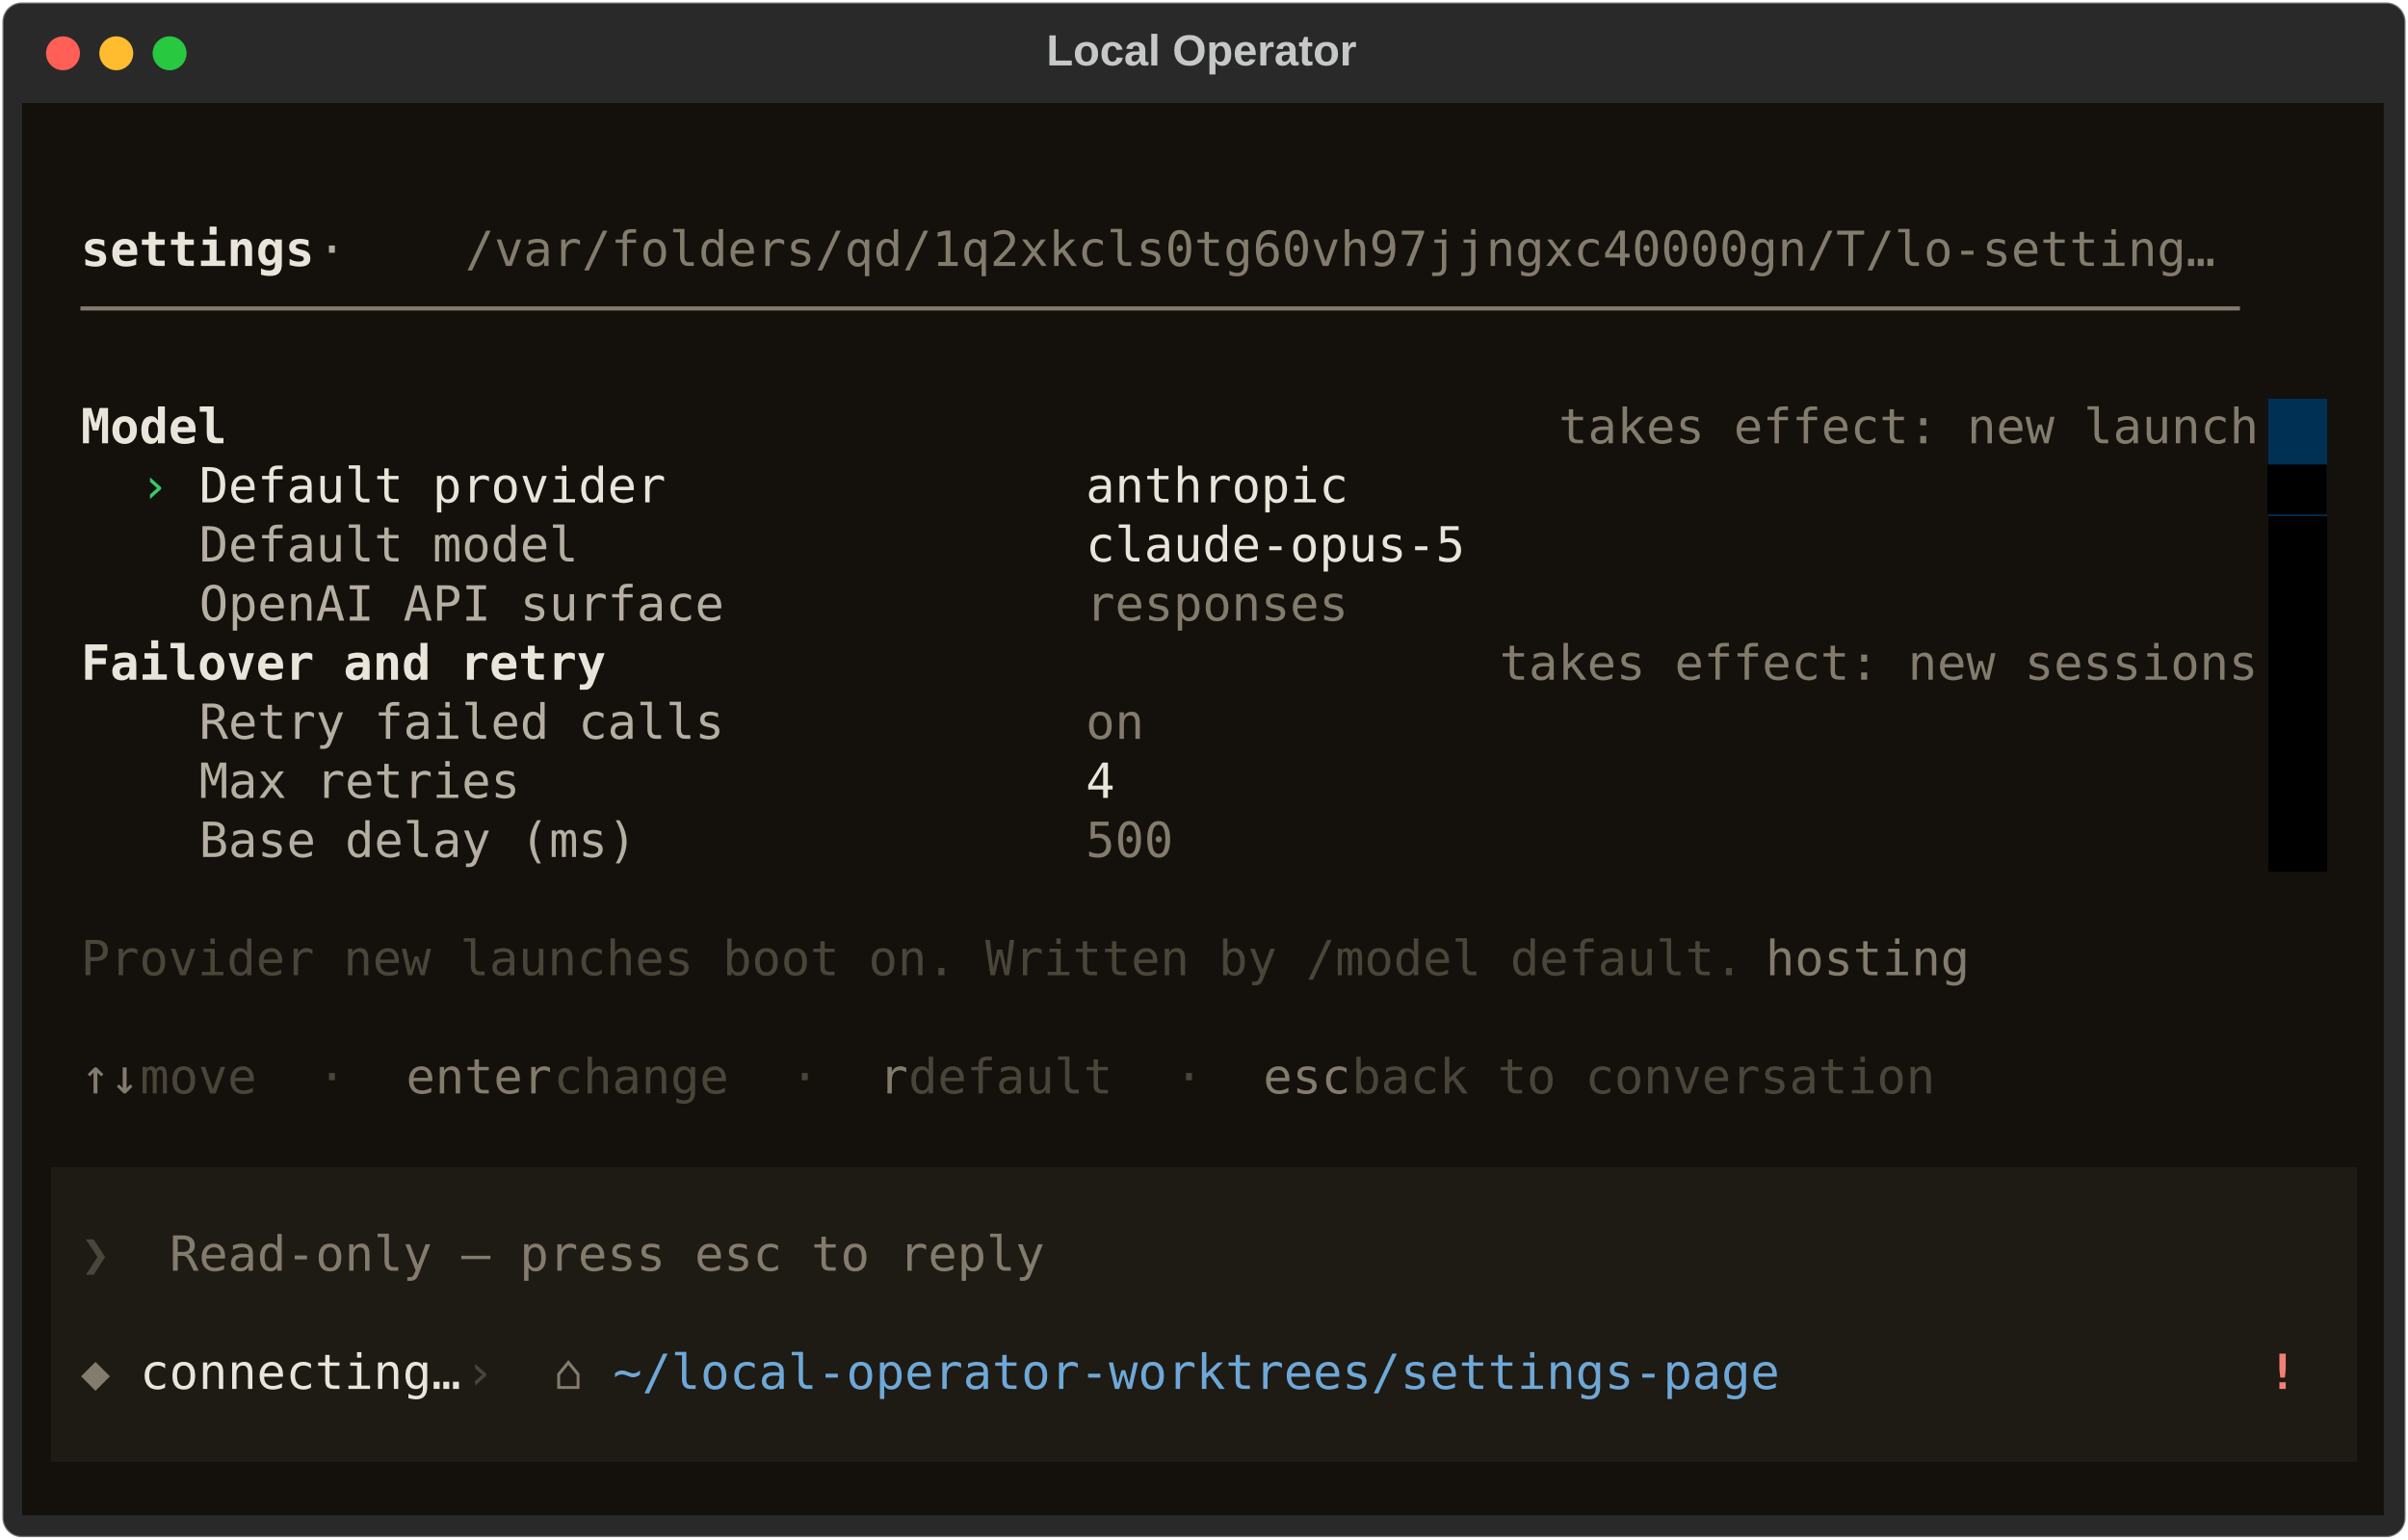
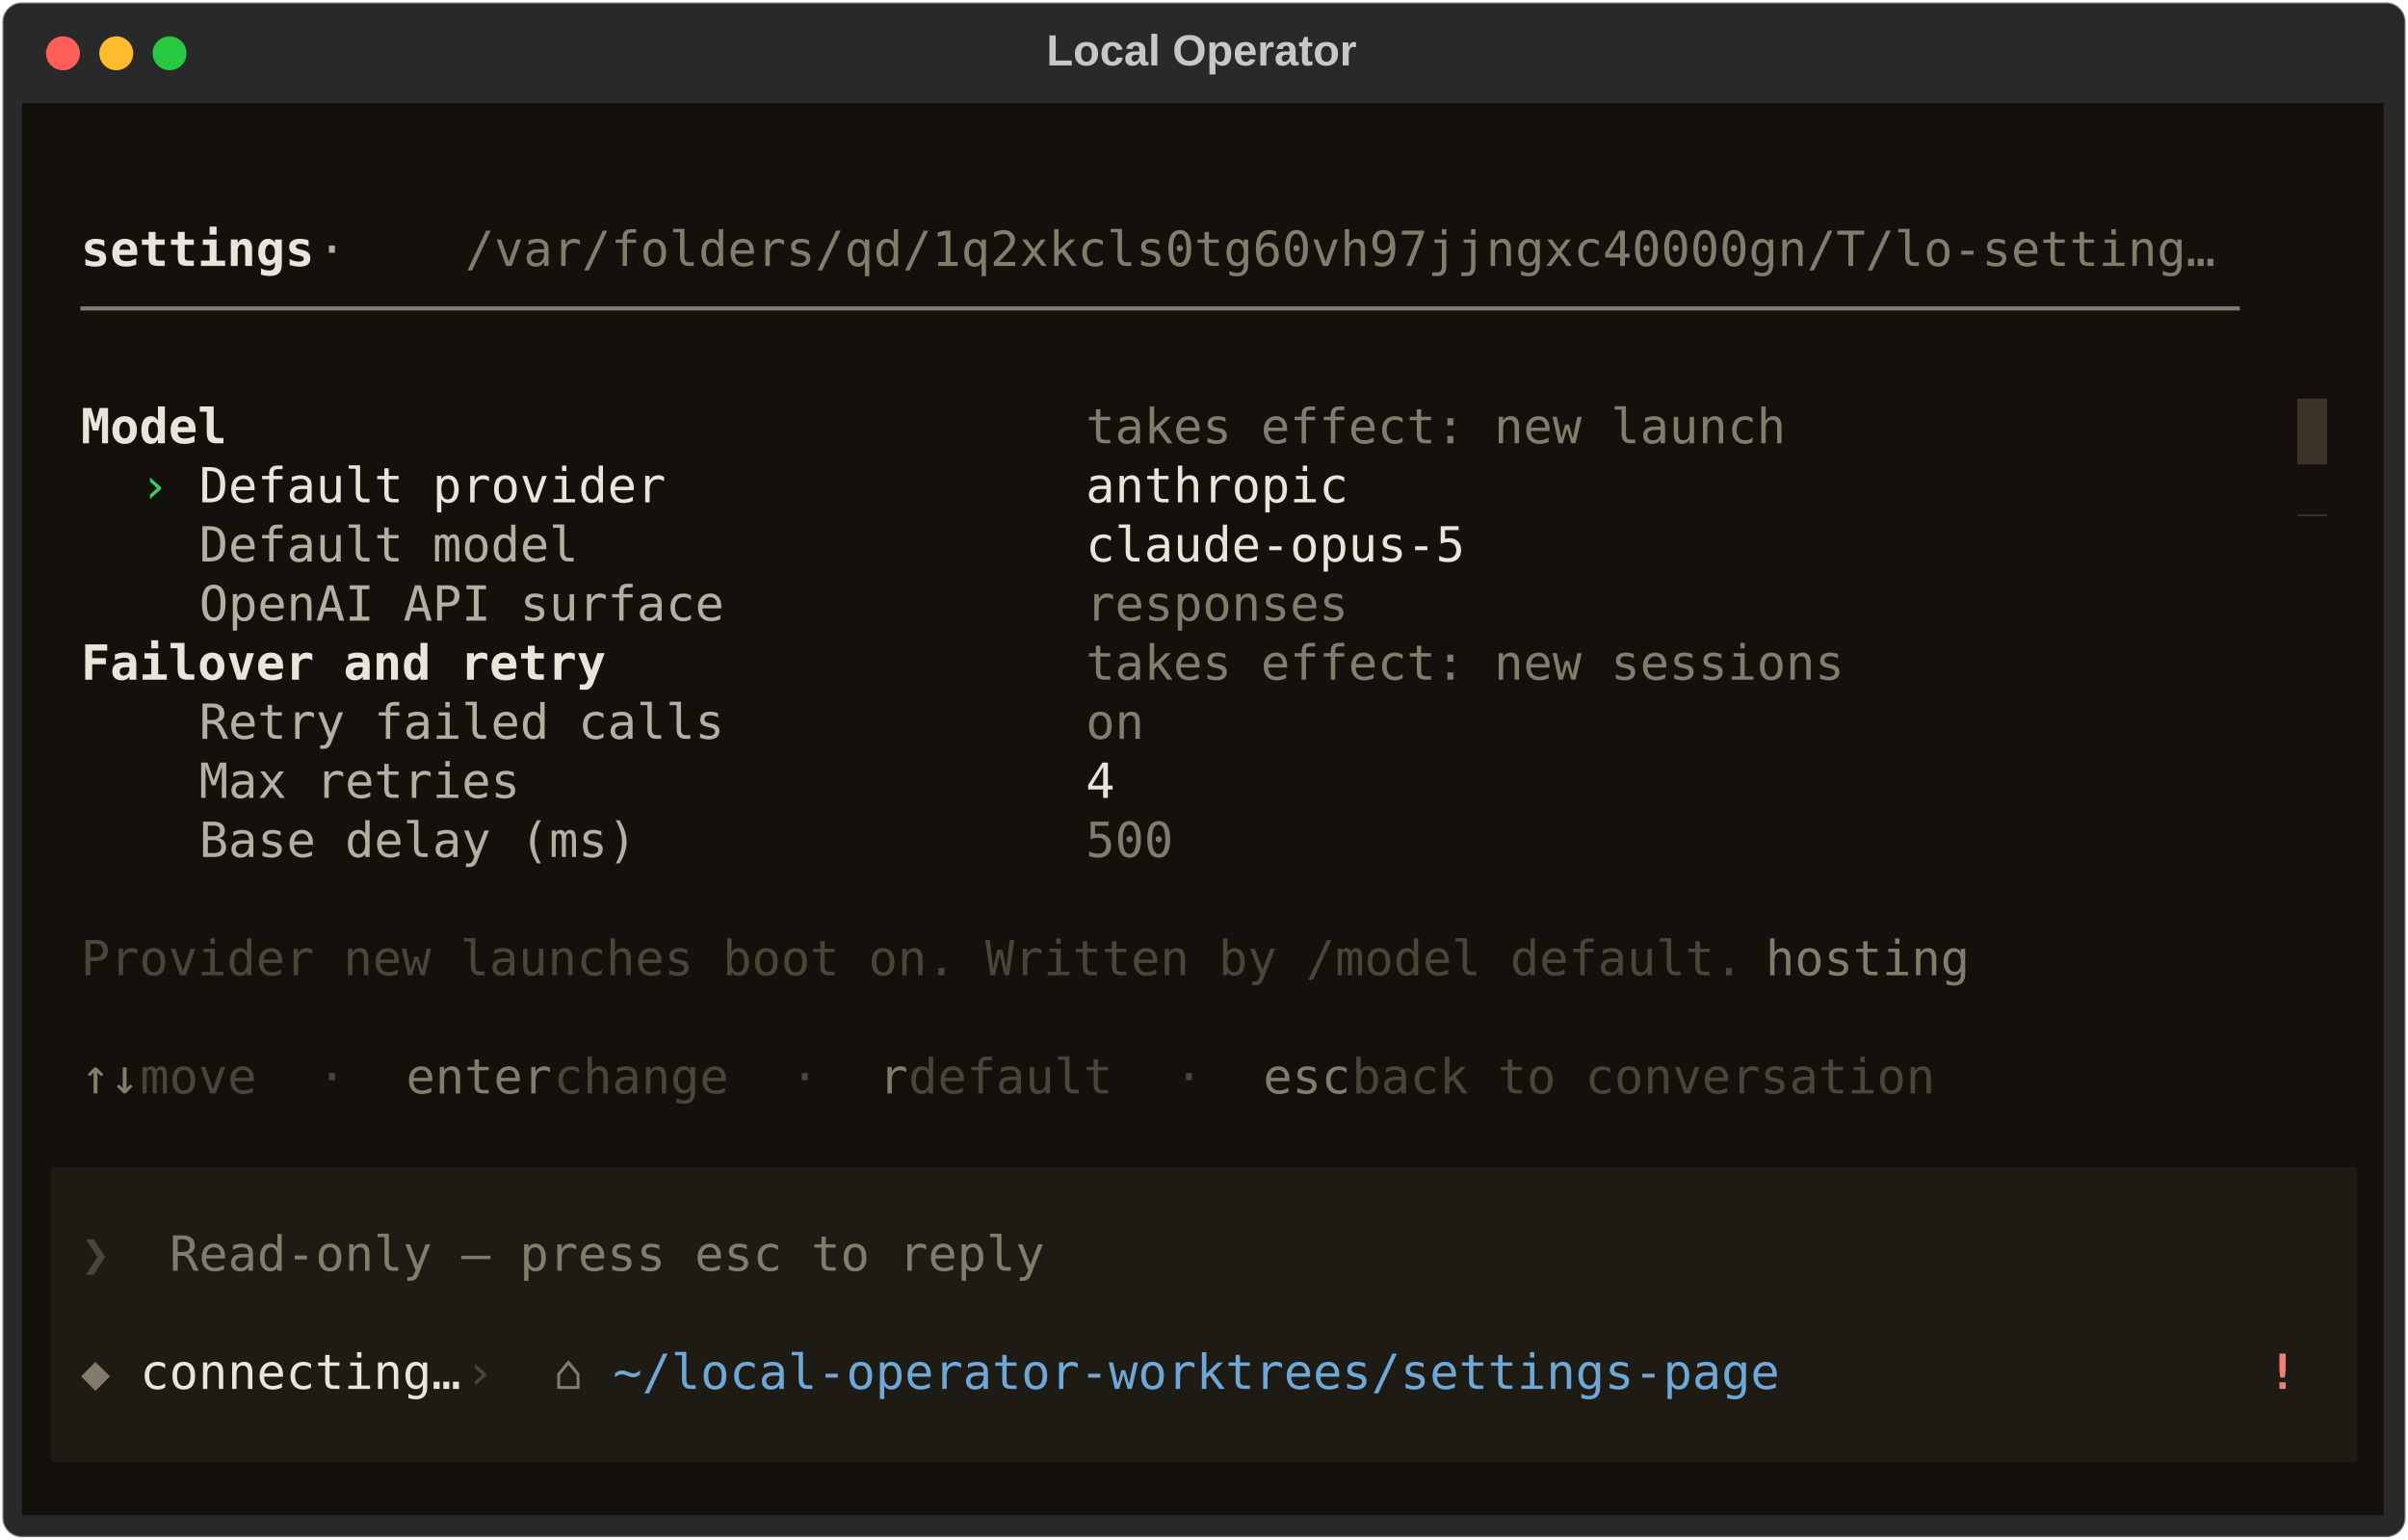
<svg xmlns="http://www.w3.org/2000/svg" class="rich-terminal" viewBox="0 0 994 635.6">
  <style>

    @font-face {
        font-family: "Fira Code";
        src: local("FiraCode-Regular"),
                url("https://cdnjs.cloudflare.com/ajax/libs/firacode/6.2.0/woff2/FiraCode-Regular.woff2") format("woff2"),
                url("https://cdnjs.cloudflare.com/ajax/libs/firacode/6.2.0/woff/FiraCode-Regular.woff") format("woff");
        font-style: normal;
        font-weight: 400;
    }
    @font-face {
        font-family: "Fira Code";
        src: local("FiraCode-Bold"),
                url("https://cdnjs.cloudflare.com/ajax/libs/firacode/6.2.0/woff2/FiraCode-Bold.woff2") format("woff2"),
                url("https://cdnjs.cloudflare.com/ajax/libs/firacode/6.2.0/woff/FiraCode-Bold.woff") format("woff");
        font-style: bold;
        font-weight: 700;
    }

-     .terminal-1011022750-matrix {
+     .terminal-1159285098-matrix {
        font-family: Fira Code, monospace;
        font-size: 20px;
        line-height: 24.4px;
        font-variant-east-asian: full-width;
    }

-     .terminal-1011022750-title {
+     .terminal-1159285098-title {
        font-size: 18px;
        font-weight: bold;
        font-family: arial;
    }

-     .terminal-1011022750-r1 { fill: #c5c8c6 }
- .terminal-1011022750-r2 { fill: #e9e5db;font-weight: bold }
- .terminal-1011022750-r3 { fill: #b5afa2 }
- .terminal-1011022750-r4 { fill: #837c6d }
- .terminal-1011022750-r5 { fill: #e9e5db }
- .terminal-1011022750-r6 { fill: #14110c }
- .terminal-1011022750-r7 { fill: #38c96a }
- .terminal-1011022750-r8 { fill: #000000 }
- .terminal-1011022750-r9 { fill: #4a4539 }
- .terminal-1011022750-r10 { fill: #4b463c }
- .terminal-1011022750-r11 { fill: #6ea8d8 }
- .terminal-1011022750-r12 { fill: #ef8078;font-weight: bold }
+     .terminal-1159285098-r1 { fill: #c5c8c6 }
+ .terminal-1159285098-r2 { fill: #e9e5db;font-weight: bold }
+ .terminal-1159285098-r3 { fill: #b5afa2 }
+ .terminal-1159285098-r4 { fill: #837c6d }
+ .terminal-1159285098-r5 { fill: #e9e5db }
+ .terminal-1159285098-r6 { fill: #14110c }
+ .terminal-1159285098-r7 { fill: #38c96a }
+ .terminal-1159285098-r8 { fill: #4a4539 }
+ .terminal-1159285098-r9 { fill: #4b463c }
+ .terminal-1159285098-r10 { fill: #6ea8d8 }
+ .terminal-1159285098-r11 { fill: #ef8078;font-weight: bold }
    </style>
  <defs>
-     <clipPath id="terminal-1011022750-clip-terminal">
+     <clipPath id="terminal-1159285098-clip-terminal">
      <rect x="0" y="0" width="975.0" height="584.6" />
    </clipPath>
-     <clipPath id="terminal-1011022750-line-0">
+     <clipPath id="terminal-1159285098-line-0">
      <rect x="0" y="1.5" width="976" height="24.65" />
    </clipPath>
-     <clipPath id="terminal-1011022750-line-1">
+     <clipPath id="terminal-1159285098-line-1">
      <rect x="0" y="25.9" width="976" height="24.65" />
    </clipPath>
-     <clipPath id="terminal-1011022750-line-2">
+     <clipPath id="terminal-1159285098-line-2">
      <rect x="0" y="50.3" width="976" height="24.65" />
    </clipPath>
-     <clipPath id="terminal-1011022750-line-3">
+     <clipPath id="terminal-1159285098-line-3">
      <rect x="0" y="74.7" width="976" height="24.65" />
    </clipPath>
-     <clipPath id="terminal-1011022750-line-4">
+     <clipPath id="terminal-1159285098-line-4">
      <rect x="0" y="99.1" width="976" height="24.65" />
    </clipPath>
-     <clipPath id="terminal-1011022750-line-5">
+     <clipPath id="terminal-1159285098-line-5">
      <rect x="0" y="123.5" width="976" height="24.65" />
    </clipPath>
-     <clipPath id="terminal-1011022750-line-6">
+     <clipPath id="terminal-1159285098-line-6">
      <rect x="0" y="147.9" width="976" height="24.65" />
    </clipPath>
-     <clipPath id="terminal-1011022750-line-7">
+     <clipPath id="terminal-1159285098-line-7">
      <rect x="0" y="172.3" width="976" height="24.65" />
    </clipPath>
-     <clipPath id="terminal-1011022750-line-8">
+     <clipPath id="terminal-1159285098-line-8">
      <rect x="0" y="196.7" width="976" height="24.65" />
    </clipPath>
-     <clipPath id="terminal-1011022750-line-9">
+     <clipPath id="terminal-1159285098-line-9">
      <rect x="0" y="221.1" width="976" height="24.65" />
    </clipPath>
-     <clipPath id="terminal-1011022750-line-10">
+     <clipPath id="terminal-1159285098-line-10">
      <rect x="0" y="245.5" width="976" height="24.65" />
    </clipPath>
-     <clipPath id="terminal-1011022750-line-11">
+     <clipPath id="terminal-1159285098-line-11">
      <rect x="0" y="269.9" width="976" height="24.65" />
    </clipPath>
-     <clipPath id="terminal-1011022750-line-12">
+     <clipPath id="terminal-1159285098-line-12">
      <rect x="0" y="294.3" width="976" height="24.65" />
    </clipPath>
-     <clipPath id="terminal-1011022750-line-13">
+     <clipPath id="terminal-1159285098-line-13">
      <rect x="0" y="318.7" width="976" height="24.65" />
    </clipPath>
-     <clipPath id="terminal-1011022750-line-14">
+     <clipPath id="terminal-1159285098-line-14">
      <rect x="0" y="343.1" width="976" height="24.65" />
    </clipPath>
-     <clipPath id="terminal-1011022750-line-15">
+     <clipPath id="terminal-1159285098-line-15">
      <rect x="0" y="367.5" width="976" height="24.65" />
    </clipPath>
-     <clipPath id="terminal-1011022750-line-16">
+     <clipPath id="terminal-1159285098-line-16">
      <rect x="0" y="391.9" width="976" height="24.65" />
    </clipPath>
-     <clipPath id="terminal-1011022750-line-17">
+     <clipPath id="terminal-1159285098-line-17">
      <rect x="0" y="416.3" width="976" height="24.65" />
    </clipPath>
-     <clipPath id="terminal-1011022750-line-18">
+     <clipPath id="terminal-1159285098-line-18">
      <rect x="0" y="440.7" width="976" height="24.65" />
    </clipPath>
-     <clipPath id="terminal-1011022750-line-19">
+     <clipPath id="terminal-1159285098-line-19">
      <rect x="0" y="465.1" width="976" height="24.65" />
    </clipPath>
-     <clipPath id="terminal-1011022750-line-20">
+     <clipPath id="terminal-1159285098-line-20">
      <rect x="0" y="489.5" width="976" height="24.65" />
    </clipPath>
-     <clipPath id="terminal-1011022750-line-21">
+     <clipPath id="terminal-1159285098-line-21">
      <rect x="0" y="513.9" width="976" height="24.65" />
    </clipPath>
-     <clipPath id="terminal-1011022750-line-22">
+     <clipPath id="terminal-1159285098-line-22">
      <rect x="0" y="538.3" width="976" height="24.65" />
    </clipPath>
  </defs>
  <rect fill="#292929" stroke="rgba(255,255,255,0.35)" stroke-width="1" x="1" y="1" width="992" height="633.6" rx="8" />
-   <text class="terminal-1011022750-title" fill="#c5c8c6" text-anchor="middle" x="496" y="27">Local Operator</text>
+   <text class="terminal-1159285098-title" fill="#c5c8c6" text-anchor="middle" x="496" y="27">Local Operator</text>
  <g transform="translate(26,22)">
    <circle cx="0" cy="0" r="7" fill="#ff5f57" />
    <circle cx="22" cy="0" r="7" fill="#febc2e" />
    <circle cx="44" cy="0" r="7" fill="#28c840" />
  </g>
-   <g transform="translate(9, 41)" clip-path="url(#terminal-1011022750-clip-terminal)">
+   <g transform="translate(9, 41)" clip-path="url(#terminal-1159285098-clip-terminal)">
    <rect fill="#14110c" x="0" y="1.5" width="976" height="24.65" shape-rendering="crispEdges" />
    <rect fill="#14110c" x="0" y="25.9" width="12.2" height="24.65" shape-rendering="crispEdges" />
    <rect fill="#14110c" x="12.2" y="25.9" width="951.6" height="24.65" shape-rendering="crispEdges" />
    <rect fill="#14110c" x="963.8" y="25.9" width="12.2" height="24.65" shape-rendering="crispEdges" />
    <rect fill="#14110c" x="0" y="50.3" width="12.2" height="24.65" shape-rendering="crispEdges" />
    <rect fill="#14110c" x="12.2" y="50.3" width="12.2" height="24.65" shape-rendering="crispEdges" />
    <rect fill="#14110c" x="24.4" y="50.3" width="97.6" height="24.65" shape-rendering="crispEdges" />
    <rect fill="#14110c" x="122" y="50.3" width="61" height="24.65" shape-rendering="crispEdges" />
    <rect fill="#14110c" x="183" y="50.3" width="732" height="24.65" shape-rendering="crispEdges" />
    <rect fill="#14110c" x="915" y="50.3" width="36.6" height="24.65" shape-rendering="crispEdges" />
    <rect fill="#14110c" x="951.6" y="50.3" width="12.2" height="24.65" shape-rendering="crispEdges" />
    <rect fill="#14110c" x="963.8" y="50.3" width="12.2" height="24.65" shape-rendering="crispEdges" />
    <rect fill="#14110c" x="0" y="74.7" width="12.2" height="24.65" shape-rendering="crispEdges" />
    <rect fill="#14110c" x="12.2" y="74.7" width="12.2" height="24.65" shape-rendering="crispEdges" />
    <rect fill="#14110c" x="24.4" y="74.7" width="902.8" height="24.65" shape-rendering="crispEdges" />
    <rect fill="#14110c" x="927.2" y="74.7" width="24.4" height="24.65" shape-rendering="crispEdges" />
    <rect fill="#14110c" x="951.6" y="74.7" width="12.2" height="24.65" shape-rendering="crispEdges" />
    <rect fill="#14110c" x="963.8" y="74.7" width="12.2" height="24.65" shape-rendering="crispEdges" />
    <rect fill="#14110c" x="0" y="99.1" width="12.2" height="24.65" shape-rendering="crispEdges" />
    <rect fill="#14110c" x="12.2" y="99.1" width="12.2" height="24.65" shape-rendering="crispEdges" />
    <rect fill="#14110c" x="24.4" y="99.1" width="927.2" height="24.65" shape-rendering="crispEdges" />
    <rect fill="#14110c" x="951.6" y="99.1" width="12.2" height="24.65" shape-rendering="crispEdges" />
    <rect fill="#14110c" x="963.8" y="99.1" width="12.2" height="24.65" shape-rendering="crispEdges" />
    <rect fill="#14110c" x="0" y="123.5" width="12.2" height="24.65" shape-rendering="crispEdges" />
    <rect fill="#14110c" x="12.2" y="123.5" width="12.2" height="24.65" shape-rendering="crispEdges" />
    <rect fill="#14110c" x="24.4" y="123.5" width="61" height="24.65" shape-rendering="crispEdges" />
-     <rect fill="#14110c" x="85.4" y="123.5" width="549" height="24.65" shape-rendering="crispEdges" />
-     <rect fill="#14110c" x="634.4" y="123.5" width="292.8" height="24.65" shape-rendering="crispEdges" />
-     <rect fill="#003054" x="927.2" y="123.5" width="24.4" height="24.65" shape-rendering="crispEdges" />
+     <rect fill="#14110c" x="85.4" y="123.5" width="353.8" height="24.65" shape-rendering="crispEdges" />
+     <rect fill="#14110c" x="439.2" y="123.5" width="292.8" height="24.65" shape-rendering="crispEdges" />
+     <rect fill="#14110c" x="732" y="123.5" width="207.4" height="24.65" shape-rendering="crispEdges" />
+     <rect fill="#3b3527" x="939.4" y="123.5" width="12.2" height="24.65" shape-rendering="crispEdges" />
    <rect fill="#14110c" x="951.6" y="123.5" width="12.2" height="24.65" shape-rendering="crispEdges" />
    <rect fill="#14110c" x="963.8" y="123.5" width="12.2" height="24.65" shape-rendering="crispEdges" />
    <rect fill="#14110c" x="0" y="147.9" width="12.2" height="24.65" shape-rendering="crispEdges" />
    <rect fill="#14110c" x="12.2" y="147.9" width="12.2" height="24.65" shape-rendering="crispEdges" />
    <rect fill="#14110c" x="24.4" y="147.9" width="24.4" height="24.65" shape-rendering="crispEdges" />
    <rect fill="#14110c" x="48.8" y="147.9" width="24.4" height="24.65" shape-rendering="crispEdges" />
    <rect fill="#14110c" x="73.2" y="147.9" width="195.2" height="24.65" shape-rendering="crispEdges" />
    <rect fill="#14110c" x="268.4" y="147.9" width="170.8" height="24.65" shape-rendering="crispEdges" />
    <rect fill="#14110c" x="439.2" y="147.9" width="109.8" height="24.65" shape-rendering="crispEdges" />
-     <rect fill="#14110c" x="549" y="147.9" width="378.2" height="24.65" shape-rendering="crispEdges" />
-     <rect fill="#003054" x="927.2" y="147.9" width="24.4" height="24.65" shape-rendering="crispEdges" />
+     <rect fill="#14110c" x="549" y="147.9" width="390.4" height="24.65" shape-rendering="crispEdges" />
+     <rect fill="#3b3527" x="939.4" y="147.9" width="12.2" height="24.65" shape-rendering="crispEdges" />
    <rect fill="#14110c" x="951.6" y="147.9" width="12.2" height="24.65" shape-rendering="crispEdges" />
    <rect fill="#14110c" x="963.8" y="147.9" width="12.2" height="24.65" shape-rendering="crispEdges" />
    <rect fill="#14110c" x="0" y="172.3" width="12.2" height="24.65" shape-rendering="crispEdges" />
    <rect fill="#14110c" x="12.2" y="172.3" width="12.2" height="24.65" shape-rendering="crispEdges" />
    <rect fill="#14110c" x="24.4" y="172.3" width="24.4" height="24.65" shape-rendering="crispEdges" />
    <rect fill="#14110c" x="48.8" y="172.3" width="24.4" height="24.65" shape-rendering="crispEdges" />
    <rect fill="#14110c" x="73.2" y="172.3" width="158.6" height="24.65" shape-rendering="crispEdges" />
    <rect fill="#14110c" x="231.8" y="172.3" width="207.4" height="24.65" shape-rendering="crispEdges" />
    <rect fill="#14110c" x="439.2" y="172.3" width="158.6" height="24.65" shape-rendering="crispEdges" />
-     <rect fill="#14110c" x="597.8" y="172.3" width="329.4" height="24.65" shape-rendering="crispEdges" />
-     <rect fill="#000000" x="927.2" y="172.3" width="24.4" height="24.65" shape-rendering="crispEdges" />
+     <rect fill="#14110c" x="597.8" y="172.3" width="341.6" height="24.65" shape-rendering="crispEdges" />
+     <rect fill="#14110c" x="939.4" y="172.3" width="12.2" height="24.65" shape-rendering="crispEdges" />
    <rect fill="#14110c" x="951.6" y="172.3" width="12.2" height="24.65" shape-rendering="crispEdges" />
    <rect fill="#14110c" x="963.8" y="172.3" width="12.2" height="24.65" shape-rendering="crispEdges" />
    <rect fill="#14110c" x="0" y="196.7" width="12.2" height="24.65" shape-rendering="crispEdges" />
    <rect fill="#14110c" x="12.2" y="196.7" width="12.2" height="24.65" shape-rendering="crispEdges" />
    <rect fill="#14110c" x="24.4" y="196.7" width="24.4" height="24.65" shape-rendering="crispEdges" />
    <rect fill="#14110c" x="48.8" y="196.7" width="24.4" height="24.65" shape-rendering="crispEdges" />
    <rect fill="#14110c" x="73.2" y="196.7" width="219.6" height="24.65" shape-rendering="crispEdges" />
    <rect fill="#14110c" x="292.8" y="196.7" width="146.4" height="24.65" shape-rendering="crispEdges" />
    <rect fill="#14110c" x="439.2" y="196.7" width="109.8" height="24.65" shape-rendering="crispEdges" />
-     <rect fill="#14110c" x="549" y="196.7" width="378.2" height="24.65" shape-rendering="crispEdges" />
-     <rect fill="#000000" x="927.2" y="196.7" width="24.4" height="24.65" shape-rendering="crispEdges" />
+     <rect fill="#14110c" x="549" y="196.7" width="390.4" height="24.65" shape-rendering="crispEdges" />
+     <rect fill="#14110c" x="939.4" y="196.7" width="12.2" height="24.65" shape-rendering="crispEdges" />
    <rect fill="#14110c" x="951.6" y="196.7" width="12.2" height="24.65" shape-rendering="crispEdges" />
    <rect fill="#14110c" x="963.8" y="196.7" width="12.2" height="24.65" shape-rendering="crispEdges" />
    <rect fill="#14110c" x="0" y="221.1" width="12.2" height="24.65" shape-rendering="crispEdges" />
    <rect fill="#14110c" x="12.2" y="221.1" width="12.2" height="24.65" shape-rendering="crispEdges" />
    <rect fill="#14110c" x="24.4" y="221.1" width="219.6" height="24.65" shape-rendering="crispEdges" />
-     <rect fill="#14110c" x="244" y="221.1" width="366" height="24.65" shape-rendering="crispEdges" />
-     <rect fill="#14110c" x="610" y="221.1" width="317.2" height="24.65" shape-rendering="crispEdges" />
-     <rect fill="#000000" x="927.2" y="221.1" width="24.4" height="24.65" shape-rendering="crispEdges" />
+     <rect fill="#14110c" x="244" y="221.1" width="195.2" height="24.65" shape-rendering="crispEdges" />
+     <rect fill="#14110c" x="439.2" y="221.1" width="317.2" height="24.65" shape-rendering="crispEdges" />
+     <rect fill="#14110c" x="756.4" y="221.1" width="183" height="24.65" shape-rendering="crispEdges" />
+     <rect fill="#14110c" x="939.4" y="221.1" width="12.2" height="24.65" shape-rendering="crispEdges" />
    <rect fill="#14110c" x="951.6" y="221.1" width="12.2" height="24.65" shape-rendering="crispEdges" />
    <rect fill="#14110c" x="963.8" y="221.1" width="12.2" height="24.65" shape-rendering="crispEdges" />
    <rect fill="#14110c" x="0" y="245.5" width="12.2" height="24.65" shape-rendering="crispEdges" />
    <rect fill="#14110c" x="12.2" y="245.5" width="12.2" height="24.65" shape-rendering="crispEdges" />
    <rect fill="#14110c" x="24.4" y="245.5" width="24.4" height="24.65" shape-rendering="crispEdges" />
    <rect fill="#14110c" x="48.8" y="245.5" width="24.4" height="24.65" shape-rendering="crispEdges" />
    <rect fill="#14110c" x="73.2" y="245.5" width="219.6" height="24.65" shape-rendering="crispEdges" />
    <rect fill="#14110c" x="292.8" y="245.5" width="146.4" height="24.65" shape-rendering="crispEdges" />
    <rect fill="#14110c" x="439.2" y="245.5" width="24.4" height="24.65" shape-rendering="crispEdges" />
-     <rect fill="#14110c" x="463.6" y="245.5" width="463.6" height="24.65" shape-rendering="crispEdges" />
-     <rect fill="#000000" x="927.2" y="245.5" width="24.4" height="24.65" shape-rendering="crispEdges" />
+     <rect fill="#14110c" x="463.6" y="245.5" width="475.8" height="24.65" shape-rendering="crispEdges" />
+     <rect fill="#14110c" x="939.4" y="245.5" width="12.2" height="24.65" shape-rendering="crispEdges" />
    <rect fill="#14110c" x="951.6" y="245.5" width="12.2" height="24.65" shape-rendering="crispEdges" />
    <rect fill="#14110c" x="963.8" y="245.5" width="12.2" height="24.65" shape-rendering="crispEdges" />
    <rect fill="#14110c" x="0" y="269.9" width="12.2" height="24.65" shape-rendering="crispEdges" />
    <rect fill="#14110c" x="12.2" y="269.9" width="12.2" height="24.65" shape-rendering="crispEdges" />
    <rect fill="#14110c" x="24.4" y="269.9" width="24.4" height="24.65" shape-rendering="crispEdges" />
    <rect fill="#14110c" x="48.8" y="269.9" width="24.4" height="24.65" shape-rendering="crispEdges" />
    <rect fill="#14110c" x="73.2" y="269.9" width="134.2" height="24.65" shape-rendering="crispEdges" />
    <rect fill="#14110c" x="207.4" y="269.9" width="231.8" height="24.65" shape-rendering="crispEdges" />
    <rect fill="#14110c" x="439.2" y="269.9" width="12.2" height="24.65" shape-rendering="crispEdges" />
-     <rect fill="#14110c" x="451.4" y="269.9" width="475.8" height="24.65" shape-rendering="crispEdges" />
-     <rect fill="#000000" x="927.2" y="269.9" width="24.4" height="24.65" shape-rendering="crispEdges" />
+     <rect fill="#14110c" x="451.4" y="269.9" width="488" height="24.65" shape-rendering="crispEdges" />
+     <rect fill="#14110c" x="939.4" y="269.9" width="12.2" height="24.65" shape-rendering="crispEdges" />
    <rect fill="#14110c" x="951.6" y="269.9" width="12.2" height="24.65" shape-rendering="crispEdges" />
    <rect fill="#14110c" x="963.8" y="269.9" width="12.2" height="24.65" shape-rendering="crispEdges" />
    <rect fill="#14110c" x="0" y="294.3" width="12.2" height="24.65" shape-rendering="crispEdges" />
    <rect fill="#14110c" x="12.2" y="294.3" width="12.2" height="24.65" shape-rendering="crispEdges" />
    <rect fill="#14110c" x="24.4" y="294.3" width="24.4" height="24.65" shape-rendering="crispEdges" />
    <rect fill="#14110c" x="48.8" y="294.3" width="24.4" height="24.65" shape-rendering="crispEdges" />
    <rect fill="#14110c" x="73.2" y="294.3" width="183" height="24.65" shape-rendering="crispEdges" />
    <rect fill="#14110c" x="256.2" y="294.3" width="183" height="24.65" shape-rendering="crispEdges" />
    <rect fill="#14110c" x="439.2" y="294.3" width="36.6" height="24.65" shape-rendering="crispEdges" />
-     <rect fill="#14110c" x="475.8" y="294.3" width="451.4" height="24.65" shape-rendering="crispEdges" />
-     <rect fill="#000000" x="927.2" y="294.3" width="24.4" height="24.65" shape-rendering="crispEdges" />
+     <rect fill="#14110c" x="475.8" y="294.3" width="463.6" height="24.65" shape-rendering="crispEdges" />
+     <rect fill="#14110c" x="939.4" y="294.3" width="12.2" height="24.65" shape-rendering="crispEdges" />
    <rect fill="#14110c" x="951.6" y="294.3" width="12.2" height="24.65" shape-rendering="crispEdges" />
    <rect fill="#14110c" x="963.8" y="294.3" width="12.2" height="24.65" shape-rendering="crispEdges" />
    <rect fill="#14110c" x="0" y="318.7" width="12.2" height="24.65" shape-rendering="crispEdges" />
    <rect fill="#14110c" x="12.2" y="318.7" width="12.2" height="24.65" shape-rendering="crispEdges" />
    <rect fill="#14110c" x="24.4" y="318.7" width="927.2" height="24.65" shape-rendering="crispEdges" />
    <rect fill="#14110c" x="951.6" y="318.7" width="12.2" height="24.65" shape-rendering="crispEdges" />
    <rect fill="#14110c" x="963.8" y="318.7" width="12.2" height="24.65" shape-rendering="crispEdges" />
    <rect fill="#14110c" x="0" y="343.1" width="12.2" height="24.65" shape-rendering="crispEdges" />
    <rect fill="#14110c" x="12.2" y="343.1" width="12.2" height="24.65" shape-rendering="crispEdges" />
    <rect fill="#14110c" x="24.4" y="343.1" width="695.4" height="24.65" shape-rendering="crispEdges" />
    <rect fill="#14110c" x="719.8" y="343.1" width="122" height="24.65" shape-rendering="crispEdges" />
    <rect fill="#14110c" x="841.8" y="343.1" width="109.8" height="24.65" shape-rendering="crispEdges" />
    <rect fill="#14110c" x="951.6" y="343.1" width="12.2" height="24.65" shape-rendering="crispEdges" />
    <rect fill="#14110c" x="963.8" y="343.1" width="12.2" height="24.65" shape-rendering="crispEdges" />
    <rect fill="#14110c" x="0" y="367.5" width="12.2" height="24.65" shape-rendering="crispEdges" />
    <rect fill="#14110c" x="12.2" y="367.5" width="12.2" height="24.65" shape-rendering="crispEdges" />
    <rect fill="#14110c" x="24.4" y="367.5" width="927.2" height="24.65" shape-rendering="crispEdges" />
    <rect fill="#14110c" x="951.6" y="367.5" width="12.2" height="24.65" shape-rendering="crispEdges" />
    <rect fill="#14110c" x="963.8" y="367.5" width="12.2" height="24.65" shape-rendering="crispEdges" />
    <rect fill="#14110c" x="0" y="391.9" width="12.2" height="24.65" shape-rendering="crispEdges" />
    <rect fill="#14110c" x="12.2" y="391.9" width="12.2" height="24.65" shape-rendering="crispEdges" />
    <rect fill="#14110c" x="24.4" y="391.9" width="24.4" height="24.65" shape-rendering="crispEdges" />
    <rect fill="#14110c" x="48.8" y="391.9" width="73.2" height="24.65" shape-rendering="crispEdges" />
    <rect fill="#14110c" x="122" y="391.9" width="36.6" height="24.65" shape-rendering="crispEdges" />
    <rect fill="#14110c" x="158.6" y="391.9" width="61" height="24.65" shape-rendering="crispEdges" />
    <rect fill="#14110c" x="219.6" y="391.9" width="97.6" height="24.65" shape-rendering="crispEdges" />
    <rect fill="#14110c" x="317.2" y="391.9" width="36.6" height="24.65" shape-rendering="crispEdges" />
    <rect fill="#14110c" x="353.8" y="391.9" width="12.2" height="24.65" shape-rendering="crispEdges" />
    <rect fill="#14110c" x="366" y="391.9" width="109.8" height="24.65" shape-rendering="crispEdges" />
    <rect fill="#14110c" x="475.8" y="391.9" width="36.6" height="24.65" shape-rendering="crispEdges" />
    <rect fill="#14110c" x="512.4" y="391.9" width="36.6" height="24.65" shape-rendering="crispEdges" />
    <rect fill="#14110c" x="549" y="391.9" width="256.2" height="24.65" shape-rendering="crispEdges" />
    <rect fill="#14110c" x="805.2" y="391.9" width="146.4" height="24.65" shape-rendering="crispEdges" />
    <rect fill="#14110c" x="951.6" y="391.9" width="12.2" height="24.65" shape-rendering="crispEdges" />
    <rect fill="#14110c" x="963.8" y="391.9" width="12.2" height="24.65" shape-rendering="crispEdges" />
    <rect fill="#14110c" x="0" y="416.3" width="12.2" height="24.65" shape-rendering="crispEdges" />
    <rect fill="#14110c" x="12.2" y="416.3" width="951.6" height="24.65" shape-rendering="crispEdges" />
    <rect fill="#14110c" x="963.8" y="416.3" width="12.2" height="24.65" shape-rendering="crispEdges" />
    <rect fill="#14110c" x="0" y="440.7" width="12.2" height="24.65" shape-rendering="crispEdges" />
    <rect fill="#1e1a14" x="12.2" y="440.7" width="951.6" height="24.65" shape-rendering="crispEdges" />
    <rect fill="#14110c" x="963.8" y="440.7" width="12.2" height="24.65" shape-rendering="crispEdges" />
    <rect fill="#14110c" x="0" y="465.1" width="12.2" height="24.65" shape-rendering="crispEdges" />
    <rect fill="#1e1a14" x="12.2" y="465.1" width="12.2" height="24.65" shape-rendering="crispEdges" />
    <rect fill="#1e1a14" x="24.4" y="465.1" width="12.2" height="24.65" shape-rendering="crispEdges" />
    <rect fill="#1e1a14" x="36.6" y="465.1" width="12.2" height="24.65" shape-rendering="crispEdges" />
    <rect fill="#1e1a14" x="48.8" y="465.1" width="12.2" height="24.65" shape-rendering="crispEdges" />
    <rect fill="#1e1a14" x="61" y="465.1" width="366" height="24.65" shape-rendering="crispEdges" />
    <rect fill="#1e1a14" x="427" y="465.1" width="512.4" height="24.65" shape-rendering="crispEdges" />
    <rect fill="#1e1a14" x="939.4" y="465.1" width="12.2" height="24.65" shape-rendering="crispEdges" />
    <rect fill="#1e1a14" x="951.6" y="465.1" width="12.2" height="24.65" shape-rendering="crispEdges" />
    <rect fill="#14110c" x="963.8" y="465.1" width="12.2" height="24.65" shape-rendering="crispEdges" />
    <rect fill="#14110c" x="0" y="489.5" width="12.2" height="24.65" shape-rendering="crispEdges" />
    <rect fill="#1e1a14" x="12.2" y="489.5" width="12.2" height="24.65" shape-rendering="crispEdges" />
    <rect fill="#1e1a14" x="24.4" y="489.5" width="927.2" height="24.65" shape-rendering="crispEdges" />
    <rect fill="#1e1a14" x="951.6" y="489.5" width="12.2" height="24.65" shape-rendering="crispEdges" />
    <rect fill="#14110c" x="963.8" y="489.5" width="12.2" height="24.65" shape-rendering="crispEdges" />
    <rect fill="#14110c" x="0" y="513.9" width="12.2" height="24.65" shape-rendering="crispEdges" />
    <rect fill="#1e1a14" x="12.2" y="513.9" width="12.2" height="24.65" shape-rendering="crispEdges" />
    <rect fill="#1e1a14" x="24.4" y="513.9" width="24.4" height="24.65" shape-rendering="crispEdges" />
    <rect fill="#1e1a14" x="48.8" y="513.9" width="134.2" height="24.65" shape-rendering="crispEdges" />
    <rect fill="#1e1a14" x="183" y="513.9" width="36.6" height="24.65" shape-rendering="crispEdges" />
    <rect fill="#1e1a14" x="219.6" y="513.9" width="24.4" height="24.65" shape-rendering="crispEdges" />
    <rect fill="#1e1a14" x="244" y="513.9" width="488" height="24.65" shape-rendering="crispEdges" />
    <rect fill="#1e1a14" x="732" y="513.9" width="195.2" height="24.65" shape-rendering="crispEdges" />
    <rect fill="#1e1a14" x="927.2" y="513.9" width="12.2" height="24.65" shape-rendering="crispEdges" />
    <rect fill="#1e1a14" x="939.4" y="513.9" width="12.2" height="24.65" shape-rendering="crispEdges" />
    <rect fill="#1e1a14" x="951.6" y="513.9" width="12.2" height="24.65" shape-rendering="crispEdges" />
    <rect fill="#14110c" x="963.8" y="513.9" width="12.2" height="24.65" shape-rendering="crispEdges" />
    <rect fill="#14110c" x="0" y="538.3" width="12.2" height="24.65" shape-rendering="crispEdges" />
    <rect fill="#1e1a14" x="12.2" y="538.3" width="951.6" height="24.65" shape-rendering="crispEdges" />
    <rect fill="#14110c" x="963.8" y="538.3" width="12.2" height="24.65" shape-rendering="crispEdges" />
    <rect fill="#14110c" x="0" y="562.7" width="976" height="24.65" shape-rendering="crispEdges" />
-     <g class="terminal-1011022750-matrix">
-       <text class="terminal-1011022750-r1" x="976" y="20" textLength="12.2" clip-path="url(#terminal-1011022750-line-0)">
- </text>
-       <text class="terminal-1011022750-r1" x="976" y="44.4" textLength="12.2" clip-path="url(#terminal-1011022750-line-1)">
- </text>
-       <text class="terminal-1011022750-r2" x="24.4" y="68.8" textLength="97.6" clip-path="url(#terminal-1011022750-line-2)">settings</text>
-       <text class="terminal-1011022750-r3" x="122" y="68.8" textLength="61" clip-path="url(#terminal-1011022750-line-2)">  ·  </text>
-       <text class="terminal-1011022750-r4" x="183" y="68.8" textLength="732" clip-path="url(#terminal-1011022750-line-2)">/var/folders/qd/1q2xkcls0tg60vh97jjngxc40000gn/T/lo-setting…</text>
-       <text class="terminal-1011022750-r1" x="976" y="68.8" textLength="12.2" clip-path="url(#terminal-1011022750-line-2)">
- </text>
-       <text class="terminal-1011022750-r4" x="24.4" y="93.2" textLength="902.8" clip-path="url(#terminal-1011022750-line-3)">──────────────────────────────────────────────────────────────────────────</text>
-       <text class="terminal-1011022750-r1" x="976" y="93.2" textLength="12.2" clip-path="url(#terminal-1011022750-line-3)">
- </text>
-       <text class="terminal-1011022750-r1" x="976" y="117.6" textLength="12.2" clip-path="url(#terminal-1011022750-line-4)">
- </text>
-       <text class="terminal-1011022750-r2" x="24.4" y="142" textLength="61" clip-path="url(#terminal-1011022750-line-5)">Model</text>
-       <text class="terminal-1011022750-r4" x="634.4" y="142" textLength="292.8" clip-path="url(#terminal-1011022750-line-5)">takes effect: new launch</text>
-       <text class="terminal-1011022750-r1" x="976" y="142" textLength="12.2" clip-path="url(#terminal-1011022750-line-5)">
- </text>
-       <text class="terminal-1011022750-r7" x="48.8" y="166.4" textLength="24.4" clip-path="url(#terminal-1011022750-line-6)">› </text>
-       <text class="terminal-1011022750-r5" x="73.2" y="166.4" textLength="195.2" clip-path="url(#terminal-1011022750-line-6)">Default provider</text>
-       <text class="terminal-1011022750-r5" x="439.2" y="166.4" textLength="109.8" clip-path="url(#terminal-1011022750-line-6)">anthropic</text>
-       <text class="terminal-1011022750-r8" x="927.2" y="166.4" textLength="24.4" clip-path="url(#terminal-1011022750-line-6)">▇▇</text>
-       <text class="terminal-1011022750-r1" x="976" y="166.4" textLength="12.2" clip-path="url(#terminal-1011022750-line-6)">
- </text>
-       <text class="terminal-1011022750-r3" x="73.2" y="190.8" textLength="158.6" clip-path="url(#terminal-1011022750-line-7)">Default model</text>
-       <text class="terminal-1011022750-r5" x="439.2" y="190.8" textLength="158.6" clip-path="url(#terminal-1011022750-line-7)">claude-opus-5</text>
-       <text class="terminal-1011022750-r1" x="976" y="190.8" textLength="12.2" clip-path="url(#terminal-1011022750-line-7)">
- </text>
-       <text class="terminal-1011022750-r3" x="73.2" y="215.2" textLength="219.6" clip-path="url(#terminal-1011022750-line-8)">OpenAI API surface</text>
-       <text class="terminal-1011022750-r4" x="439.2" y="215.2" textLength="109.8" clip-path="url(#terminal-1011022750-line-8)">responses</text>
-       <text class="terminal-1011022750-r1" x="976" y="215.2" textLength="12.2" clip-path="url(#terminal-1011022750-line-8)">
- </text>
-       <text class="terminal-1011022750-r2" x="24.4" y="239.6" textLength="219.6" clip-path="url(#terminal-1011022750-line-9)">Failover and retry</text>
-       <text class="terminal-1011022750-r4" x="610" y="239.6" textLength="317.2" clip-path="url(#terminal-1011022750-line-9)">takes effect: new sessions</text>
-       <text class="terminal-1011022750-r1" x="976" y="239.6" textLength="12.2" clip-path="url(#terminal-1011022750-line-9)">
- </text>
-       <text class="terminal-1011022750-r3" x="73.2" y="264" textLength="219.6" clip-path="url(#terminal-1011022750-line-10)">Retry failed calls</text>
-       <text class="terminal-1011022750-r4" x="439.2" y="264" textLength="24.4" clip-path="url(#terminal-1011022750-line-10)">on</text>
-       <text class="terminal-1011022750-r1" x="976" y="264" textLength="12.2" clip-path="url(#terminal-1011022750-line-10)">
- </text>
-       <text class="terminal-1011022750-r3" x="73.2" y="288.4" textLength="134.2" clip-path="url(#terminal-1011022750-line-11)">Max retries</text>
-       <text class="terminal-1011022750-r5" x="439.2" y="288.4" textLength="12.2" clip-path="url(#terminal-1011022750-line-11)">4</text>
-       <text class="terminal-1011022750-r1" x="976" y="288.4" textLength="12.2" clip-path="url(#terminal-1011022750-line-11)">
- </text>
-       <text class="terminal-1011022750-r3" x="73.2" y="312.8" textLength="183" clip-path="url(#terminal-1011022750-line-12)">Base delay (ms)</text>
-       <text class="terminal-1011022750-r4" x="439.2" y="312.8" textLength="36.6" clip-path="url(#terminal-1011022750-line-12)">500</text>
-       <text class="terminal-1011022750-r1" x="976" y="312.8" textLength="12.2" clip-path="url(#terminal-1011022750-line-12)">
- </text>
-       <text class="terminal-1011022750-r1" x="976" y="337.2" textLength="12.2" clip-path="url(#terminal-1011022750-line-13)">
- </text>
-       <text class="terminal-1011022750-r9" x="24.4" y="361.6" textLength="695.4" clip-path="url(#terminal-1011022750-line-14)">Provider new launches boot on. Written by /model default.</text>
-       <text class="terminal-1011022750-r4" x="719.8" y="361.6" textLength="122" clip-path="url(#terminal-1011022750-line-14)">   hosting</text>
-       <text class="terminal-1011022750-r1" x="976" y="361.6" textLength="12.2" clip-path="url(#terminal-1011022750-line-14)">
- </text>
-       <text class="terminal-1011022750-r1" x="976" y="386" textLength="12.2" clip-path="url(#terminal-1011022750-line-15)">
- </text>
-       <text class="terminal-1011022750-r4" x="24.4" y="410.4" textLength="24.4" clip-path="url(#terminal-1011022750-line-16)">↑↓</text>
-       <text class="terminal-1011022750-r9" x="48.8" y="410.4" textLength="73.2" clip-path="url(#terminal-1011022750-line-16)">  move</text>
-       <text class="terminal-1011022750-r9" x="122" y="410.4" textLength="36.6" clip-path="url(#terminal-1011022750-line-16)"> · </text>
-       <text class="terminal-1011022750-r4" x="158.6" y="410.4" textLength="61" clip-path="url(#terminal-1011022750-line-16)">enter</text>
-       <text class="terminal-1011022750-r9" x="219.6" y="410.4" textLength="97.6" clip-path="url(#terminal-1011022750-line-16)">  change</text>
-       <text class="terminal-1011022750-r9" x="317.2" y="410.4" textLength="36.6" clip-path="url(#terminal-1011022750-line-16)"> · </text>
-       <text class="terminal-1011022750-r4" x="353.8" y="410.4" textLength="12.2" clip-path="url(#terminal-1011022750-line-16)">r</text>
-       <text class="terminal-1011022750-r9" x="366" y="410.4" textLength="109.8" clip-path="url(#terminal-1011022750-line-16)">  default</text>
-       <text class="terminal-1011022750-r9" x="475.8" y="410.4" textLength="36.6" clip-path="url(#terminal-1011022750-line-16)"> · </text>
-       <text class="terminal-1011022750-r4" x="512.4" y="410.4" textLength="36.6" clip-path="url(#terminal-1011022750-line-16)">esc</text>
-       <text class="terminal-1011022750-r9" x="549" y="410.4" textLength="256.2" clip-path="url(#terminal-1011022750-line-16)"> back to conversation</text>
-       <text class="terminal-1011022750-r1" x="976" y="410.4" textLength="12.2" clip-path="url(#terminal-1011022750-line-16)">
- </text>
-       <text class="terminal-1011022750-r1" x="976" y="434.8" textLength="12.2" clip-path="url(#terminal-1011022750-line-17)">
- </text>
-       <text class="terminal-1011022750-r1" x="976" y="459.2" textLength="12.2" clip-path="url(#terminal-1011022750-line-18)">
- </text>
-       <text class="terminal-1011022750-r10" x="24.4" y="483.6" textLength="12.2" clip-path="url(#terminal-1011022750-line-19)">❯</text>
-       <text class="terminal-1011022750-r4" x="61" y="483.6" textLength="366" clip-path="url(#terminal-1011022750-line-19)">Read-only — press esc to reply</text>
-       <text class="terminal-1011022750-r1" x="976" y="483.6" textLength="12.2" clip-path="url(#terminal-1011022750-line-19)">
- </text>
-       <text class="terminal-1011022750-r1" x="976" y="508" textLength="12.2" clip-path="url(#terminal-1011022750-line-20)">
- </text>
-       <text class="terminal-1011022750-r4" x="24.4" y="532.4" textLength="24.4" clip-path="url(#terminal-1011022750-line-21)">◆ </text>
-       <text class="terminal-1011022750-r5" x="48.8" y="532.4" textLength="134.2" clip-path="url(#terminal-1011022750-line-21)">connecting…</text>
-       <text class="terminal-1011022750-r9" x="183" y="532.4" textLength="36.6" clip-path="url(#terminal-1011022750-line-21)"> › </text>
-       <text class="terminal-1011022750-r4" x="219.6" y="532.4" textLength="24.4" clip-path="url(#terminal-1011022750-line-21)">⌂ </text>
-       <text class="terminal-1011022750-r11" x="244" y="532.4" textLength="488" clip-path="url(#terminal-1011022750-line-21)">~/local-operator-worktrees/settings-page</text>
-       <text class="terminal-1011022750-r12" x="927.2" y="532.4" textLength="12.2" clip-path="url(#terminal-1011022750-line-21)">!</text>
-       <text class="terminal-1011022750-r1" x="976" y="532.4" textLength="12.2" clip-path="url(#terminal-1011022750-line-21)">
- </text>
-       <text class="terminal-1011022750-r1" x="976" y="556.8" textLength="12.2" clip-path="url(#terminal-1011022750-line-22)">
+     <g class="terminal-1159285098-matrix">
+       <text class="terminal-1159285098-r1" x="976" y="20" textLength="12.2" clip-path="url(#terminal-1159285098-line-0)">
+ </text>
+       <text class="terminal-1159285098-r1" x="976" y="44.4" textLength="12.2" clip-path="url(#terminal-1159285098-line-1)">
+ </text>
+       <text class="terminal-1159285098-r2" x="24.4" y="68.8" textLength="97.6" clip-path="url(#terminal-1159285098-line-2)">settings</text>
+       <text class="terminal-1159285098-r3" x="122" y="68.8" textLength="61" clip-path="url(#terminal-1159285098-line-2)">  ·  </text>
+       <text class="terminal-1159285098-r4" x="183" y="68.8" textLength="732" clip-path="url(#terminal-1159285098-line-2)">/var/folders/qd/1q2xkcls0tg60vh97jjngxc40000gn/T/lo-setting…</text>
+       <text class="terminal-1159285098-r1" x="976" y="68.8" textLength="12.2" clip-path="url(#terminal-1159285098-line-2)">
+ </text>
+       <text class="terminal-1159285098-r4" x="24.4" y="93.2" textLength="902.8" clip-path="url(#terminal-1159285098-line-3)">──────────────────────────────────────────────────────────────────────────</text>
+       <text class="terminal-1159285098-r1" x="976" y="93.2" textLength="12.2" clip-path="url(#terminal-1159285098-line-3)">
+ </text>
+       <text class="terminal-1159285098-r1" x="976" y="117.6" textLength="12.2" clip-path="url(#terminal-1159285098-line-4)">
+ </text>
+       <text class="terminal-1159285098-r2" x="24.4" y="142" textLength="61" clip-path="url(#terminal-1159285098-line-5)">Model</text>
+       <text class="terminal-1159285098-r4" x="439.2" y="142" textLength="292.8" clip-path="url(#terminal-1159285098-line-5)">takes effect: new launch</text>
+       <text class="terminal-1159285098-r1" x="976" y="142" textLength="12.2" clip-path="url(#terminal-1159285098-line-5)">
+ </text>
+       <text class="terminal-1159285098-r7" x="48.8" y="166.4" textLength="24.4" clip-path="url(#terminal-1159285098-line-6)">› </text>
+       <text class="terminal-1159285098-r5" x="73.2" y="166.4" textLength="195.2" clip-path="url(#terminal-1159285098-line-6)">Default provider</text>
+       <text class="terminal-1159285098-r5" x="439.2" y="166.4" textLength="109.8" clip-path="url(#terminal-1159285098-line-6)">anthropic</text>
+       <text class="terminal-1159285098-r6" x="939.4" y="166.4" textLength="12.2" clip-path="url(#terminal-1159285098-line-6)">▇</text>
+       <text class="terminal-1159285098-r1" x="976" y="166.4" textLength="12.2" clip-path="url(#terminal-1159285098-line-6)">
+ </text>
+       <text class="terminal-1159285098-r3" x="73.2" y="190.8" textLength="158.6" clip-path="url(#terminal-1159285098-line-7)">Default model</text>
+       <text class="terminal-1159285098-r5" x="439.2" y="190.8" textLength="158.6" clip-path="url(#terminal-1159285098-line-7)">claude-opus-5</text>
+       <text class="terminal-1159285098-r1" x="976" y="190.8" textLength="12.2" clip-path="url(#terminal-1159285098-line-7)">
+ </text>
+       <text class="terminal-1159285098-r3" x="73.2" y="215.2" textLength="219.6" clip-path="url(#terminal-1159285098-line-8)">OpenAI API surface</text>
+       <text class="terminal-1159285098-r4" x="439.2" y="215.2" textLength="109.8" clip-path="url(#terminal-1159285098-line-8)">responses</text>
+       <text class="terminal-1159285098-r1" x="976" y="215.2" textLength="12.2" clip-path="url(#terminal-1159285098-line-8)">
+ </text>
+       <text class="terminal-1159285098-r2" x="24.4" y="239.6" textLength="219.6" clip-path="url(#terminal-1159285098-line-9)">Failover and retry</text>
+       <text class="terminal-1159285098-r4" x="439.2" y="239.6" textLength="317.2" clip-path="url(#terminal-1159285098-line-9)">takes effect: new sessions</text>
+       <text class="terminal-1159285098-r1" x="976" y="239.6" textLength="12.2" clip-path="url(#terminal-1159285098-line-9)">
+ </text>
+       <text class="terminal-1159285098-r3" x="73.2" y="264" textLength="219.6" clip-path="url(#terminal-1159285098-line-10)">Retry failed calls</text>
+       <text class="terminal-1159285098-r4" x="439.2" y="264" textLength="24.4" clip-path="url(#terminal-1159285098-line-10)">on</text>
+       <text class="terminal-1159285098-r1" x="976" y="264" textLength="12.2" clip-path="url(#terminal-1159285098-line-10)">
+ </text>
+       <text class="terminal-1159285098-r3" x="73.2" y="288.4" textLength="134.2" clip-path="url(#terminal-1159285098-line-11)">Max retries</text>
+       <text class="terminal-1159285098-r5" x="439.2" y="288.4" textLength="12.2" clip-path="url(#terminal-1159285098-line-11)">4</text>
+       <text class="terminal-1159285098-r1" x="976" y="288.4" textLength="12.2" clip-path="url(#terminal-1159285098-line-11)">
+ </text>
+       <text class="terminal-1159285098-r3" x="73.2" y="312.8" textLength="183" clip-path="url(#terminal-1159285098-line-12)">Base delay (ms)</text>
+       <text class="terminal-1159285098-r4" x="439.2" y="312.8" textLength="36.6" clip-path="url(#terminal-1159285098-line-12)">500</text>
+       <text class="terminal-1159285098-r1" x="976" y="312.8" textLength="12.2" clip-path="url(#terminal-1159285098-line-12)">
+ </text>
+       <text class="terminal-1159285098-r1" x="976" y="337.2" textLength="12.2" clip-path="url(#terminal-1159285098-line-13)">
+ </text>
+       <text class="terminal-1159285098-r8" x="24.4" y="361.6" textLength="695.4" clip-path="url(#terminal-1159285098-line-14)">Provider new launches boot on. Written by /model default.</text>
+       <text class="terminal-1159285098-r4" x="719.8" y="361.6" textLength="122" clip-path="url(#terminal-1159285098-line-14)">   hosting</text>
+       <text class="terminal-1159285098-r1" x="976" y="361.6" textLength="12.2" clip-path="url(#terminal-1159285098-line-14)">
+ </text>
+       <text class="terminal-1159285098-r1" x="976" y="386" textLength="12.2" clip-path="url(#terminal-1159285098-line-15)">
+ </text>
+       <text class="terminal-1159285098-r4" x="24.4" y="410.4" textLength="24.4" clip-path="url(#terminal-1159285098-line-16)">↑↓</text>
+       <text class="terminal-1159285098-r8" x="48.8" y="410.4" textLength="73.2" clip-path="url(#terminal-1159285098-line-16)">  move</text>
+       <text class="terminal-1159285098-r8" x="122" y="410.4" textLength="36.6" clip-path="url(#terminal-1159285098-line-16)"> · </text>
+       <text class="terminal-1159285098-r4" x="158.6" y="410.4" textLength="61" clip-path="url(#terminal-1159285098-line-16)">enter</text>
+       <text class="terminal-1159285098-r8" x="219.6" y="410.4" textLength="97.6" clip-path="url(#terminal-1159285098-line-16)">  change</text>
+       <text class="terminal-1159285098-r8" x="317.2" y="410.4" textLength="36.6" clip-path="url(#terminal-1159285098-line-16)"> · </text>
+       <text class="terminal-1159285098-r4" x="353.8" y="410.4" textLength="12.2" clip-path="url(#terminal-1159285098-line-16)">r</text>
+       <text class="terminal-1159285098-r8" x="366" y="410.4" textLength="109.8" clip-path="url(#terminal-1159285098-line-16)">  default</text>
+       <text class="terminal-1159285098-r8" x="475.8" y="410.4" textLength="36.6" clip-path="url(#terminal-1159285098-line-16)"> · </text>
+       <text class="terminal-1159285098-r4" x="512.4" y="410.4" textLength="36.6" clip-path="url(#terminal-1159285098-line-16)">esc</text>
+       <text class="terminal-1159285098-r8" x="549" y="410.4" textLength="256.2" clip-path="url(#terminal-1159285098-line-16)"> back to conversation</text>
+       <text class="terminal-1159285098-r1" x="976" y="410.4" textLength="12.2" clip-path="url(#terminal-1159285098-line-16)">
+ </text>
+       <text class="terminal-1159285098-r1" x="976" y="434.8" textLength="12.2" clip-path="url(#terminal-1159285098-line-17)">
+ </text>
+       <text class="terminal-1159285098-r1" x="976" y="459.2" textLength="12.2" clip-path="url(#terminal-1159285098-line-18)">
+ </text>
+       <text class="terminal-1159285098-r9" x="24.4" y="483.6" textLength="12.2" clip-path="url(#terminal-1159285098-line-19)">❯</text>
+       <text class="terminal-1159285098-r4" x="61" y="483.6" textLength="366" clip-path="url(#terminal-1159285098-line-19)">Read-only — press esc to reply</text>
+       <text class="terminal-1159285098-r1" x="976" y="483.6" textLength="12.2" clip-path="url(#terminal-1159285098-line-19)">
+ </text>
+       <text class="terminal-1159285098-r1" x="976" y="508" textLength="12.2" clip-path="url(#terminal-1159285098-line-20)">
+ </text>
+       <text class="terminal-1159285098-r4" x="24.4" y="532.4" textLength="24.4" clip-path="url(#terminal-1159285098-line-21)">◆ </text>
+       <text class="terminal-1159285098-r5" x="48.8" y="532.4" textLength="134.2" clip-path="url(#terminal-1159285098-line-21)">connecting…</text>
+       <text class="terminal-1159285098-r8" x="183" y="532.4" textLength="36.6" clip-path="url(#terminal-1159285098-line-21)"> › </text>
+       <text class="terminal-1159285098-r4" x="219.6" y="532.4" textLength="24.4" clip-path="url(#terminal-1159285098-line-21)">⌂ </text>
+       <text class="terminal-1159285098-r10" x="244" y="532.4" textLength="488" clip-path="url(#terminal-1159285098-line-21)">~/local-operator-worktrees/settings-page</text>
+       <text class="terminal-1159285098-r11" x="927.2" y="532.4" textLength="12.2" clip-path="url(#terminal-1159285098-line-21)">!</text>
+       <text class="terminal-1159285098-r1" x="976" y="532.4" textLength="12.2" clip-path="url(#terminal-1159285098-line-21)">
+ </text>
+       <text class="terminal-1159285098-r1" x="976" y="556.8" textLength="12.2" clip-path="url(#terminal-1159285098-line-22)">
</text>
    </g>
  </g>
</svg>
